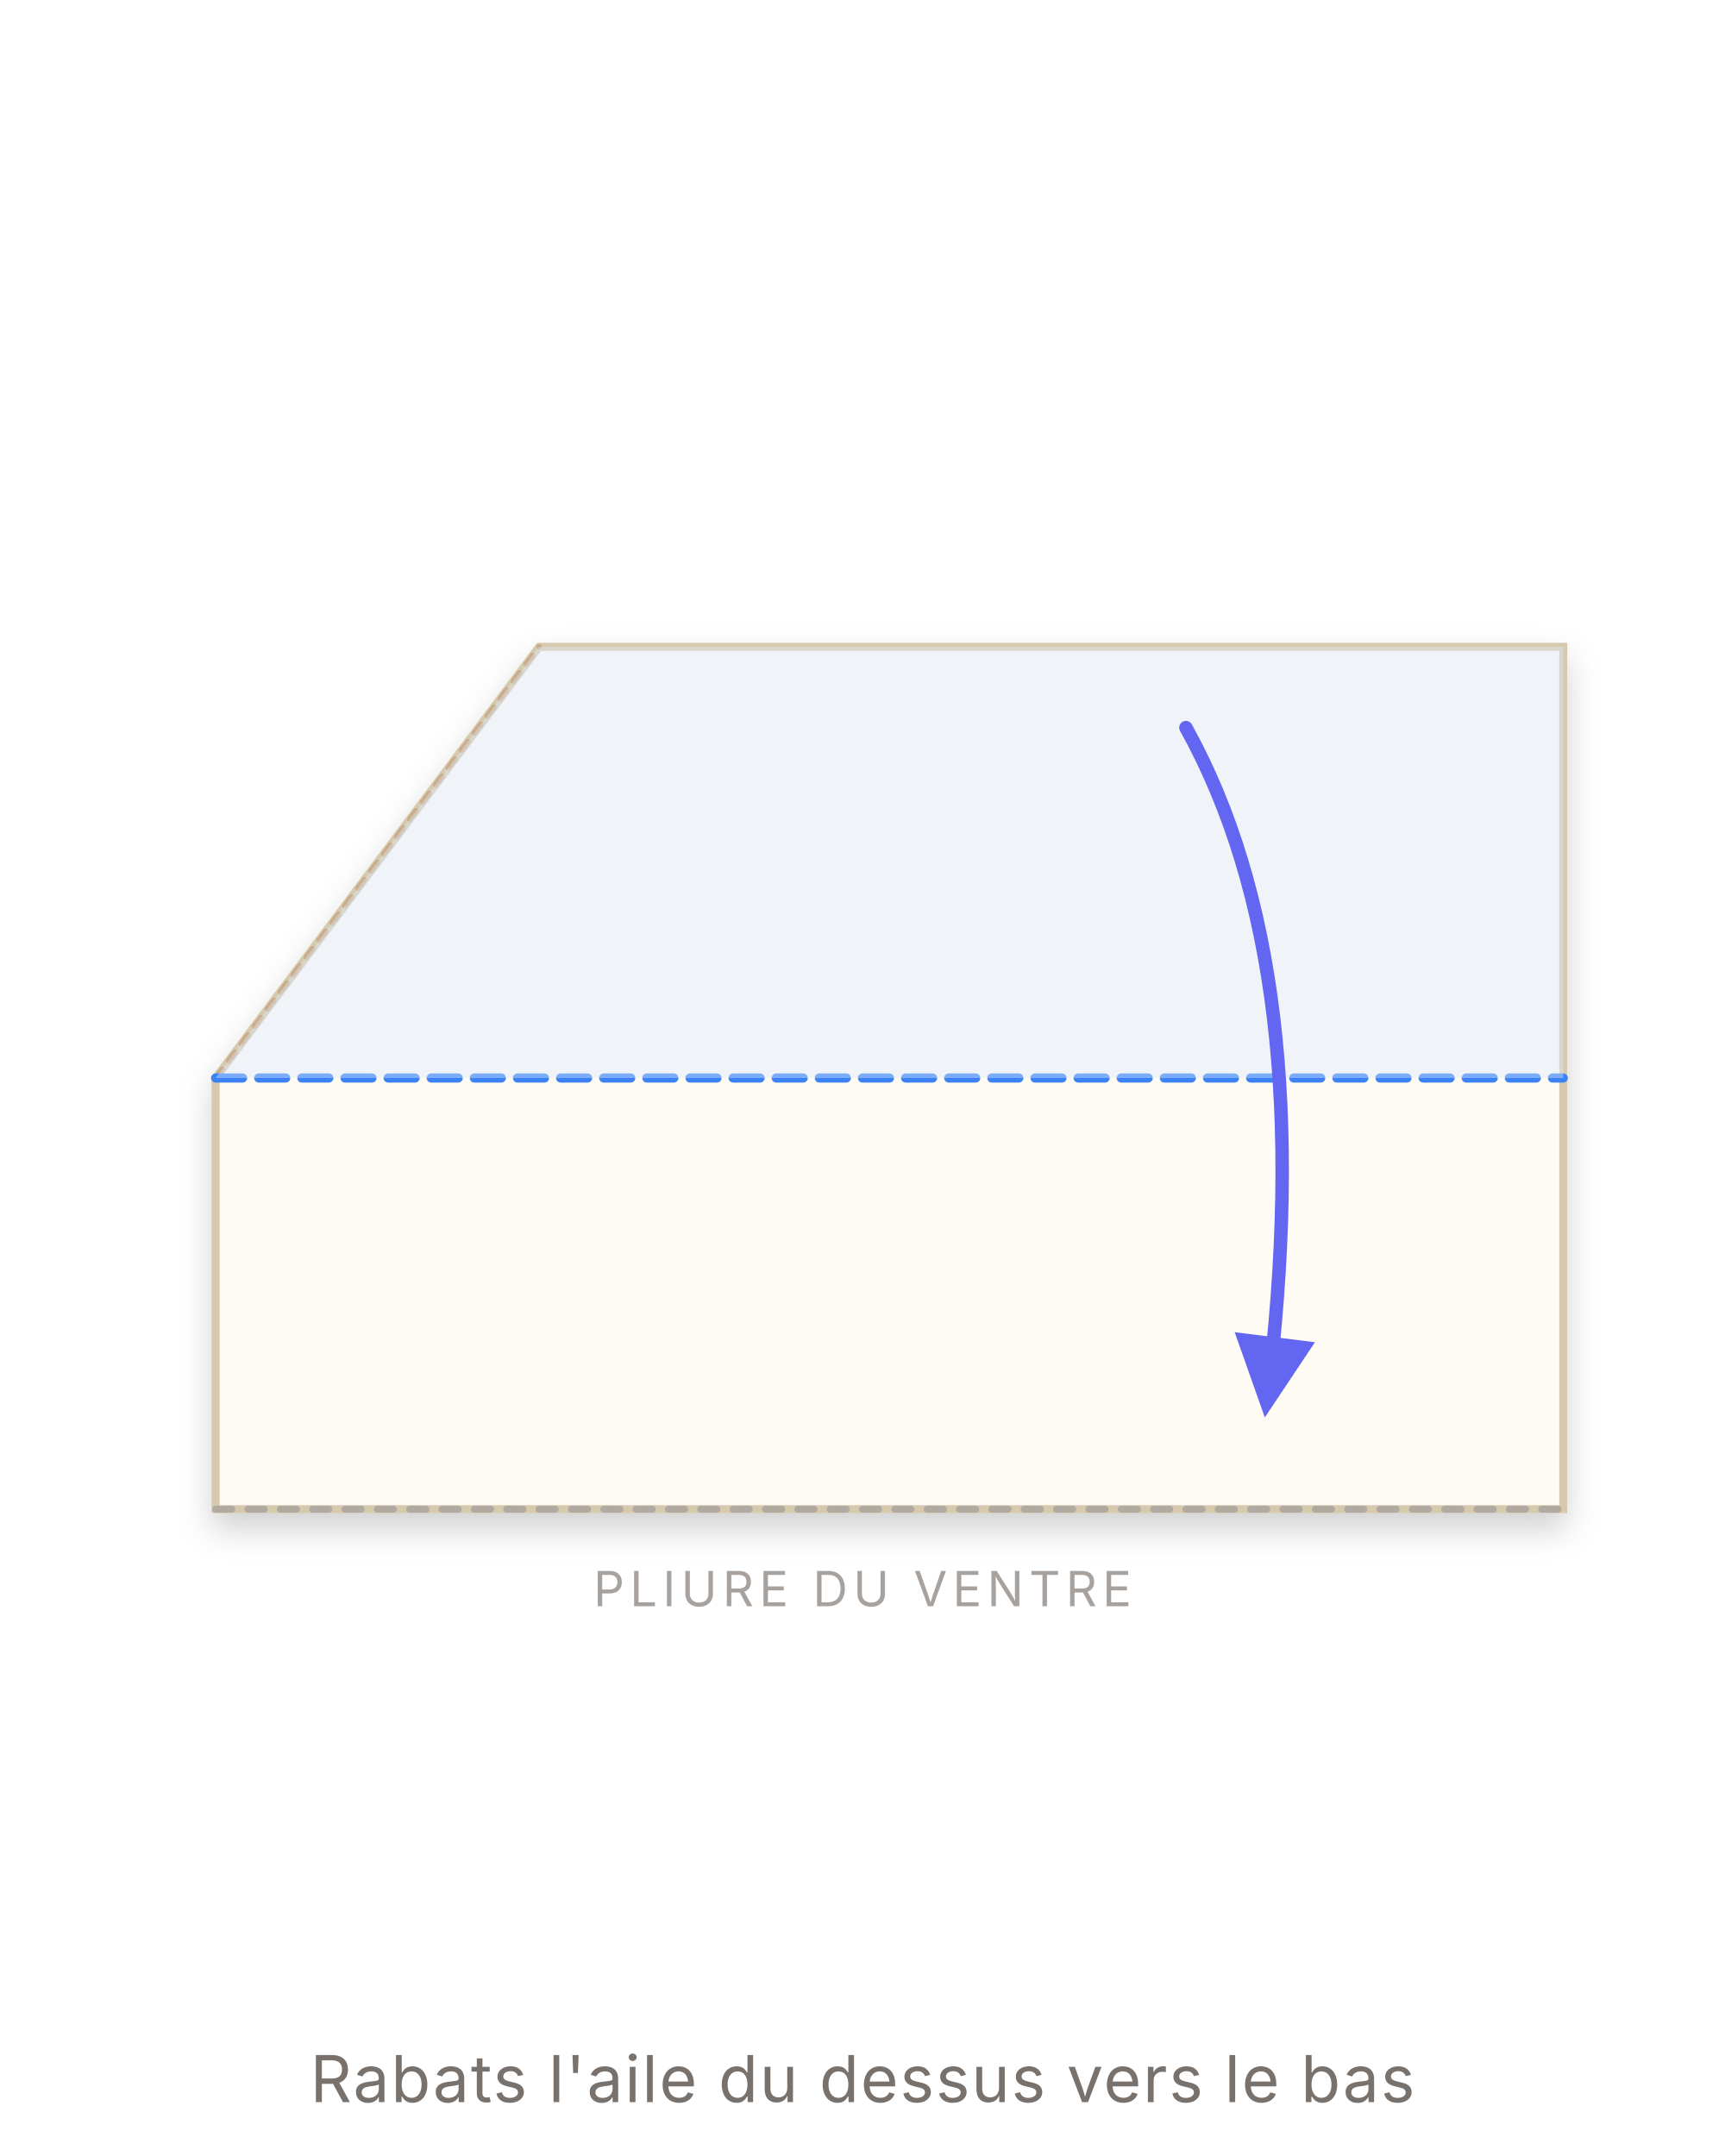
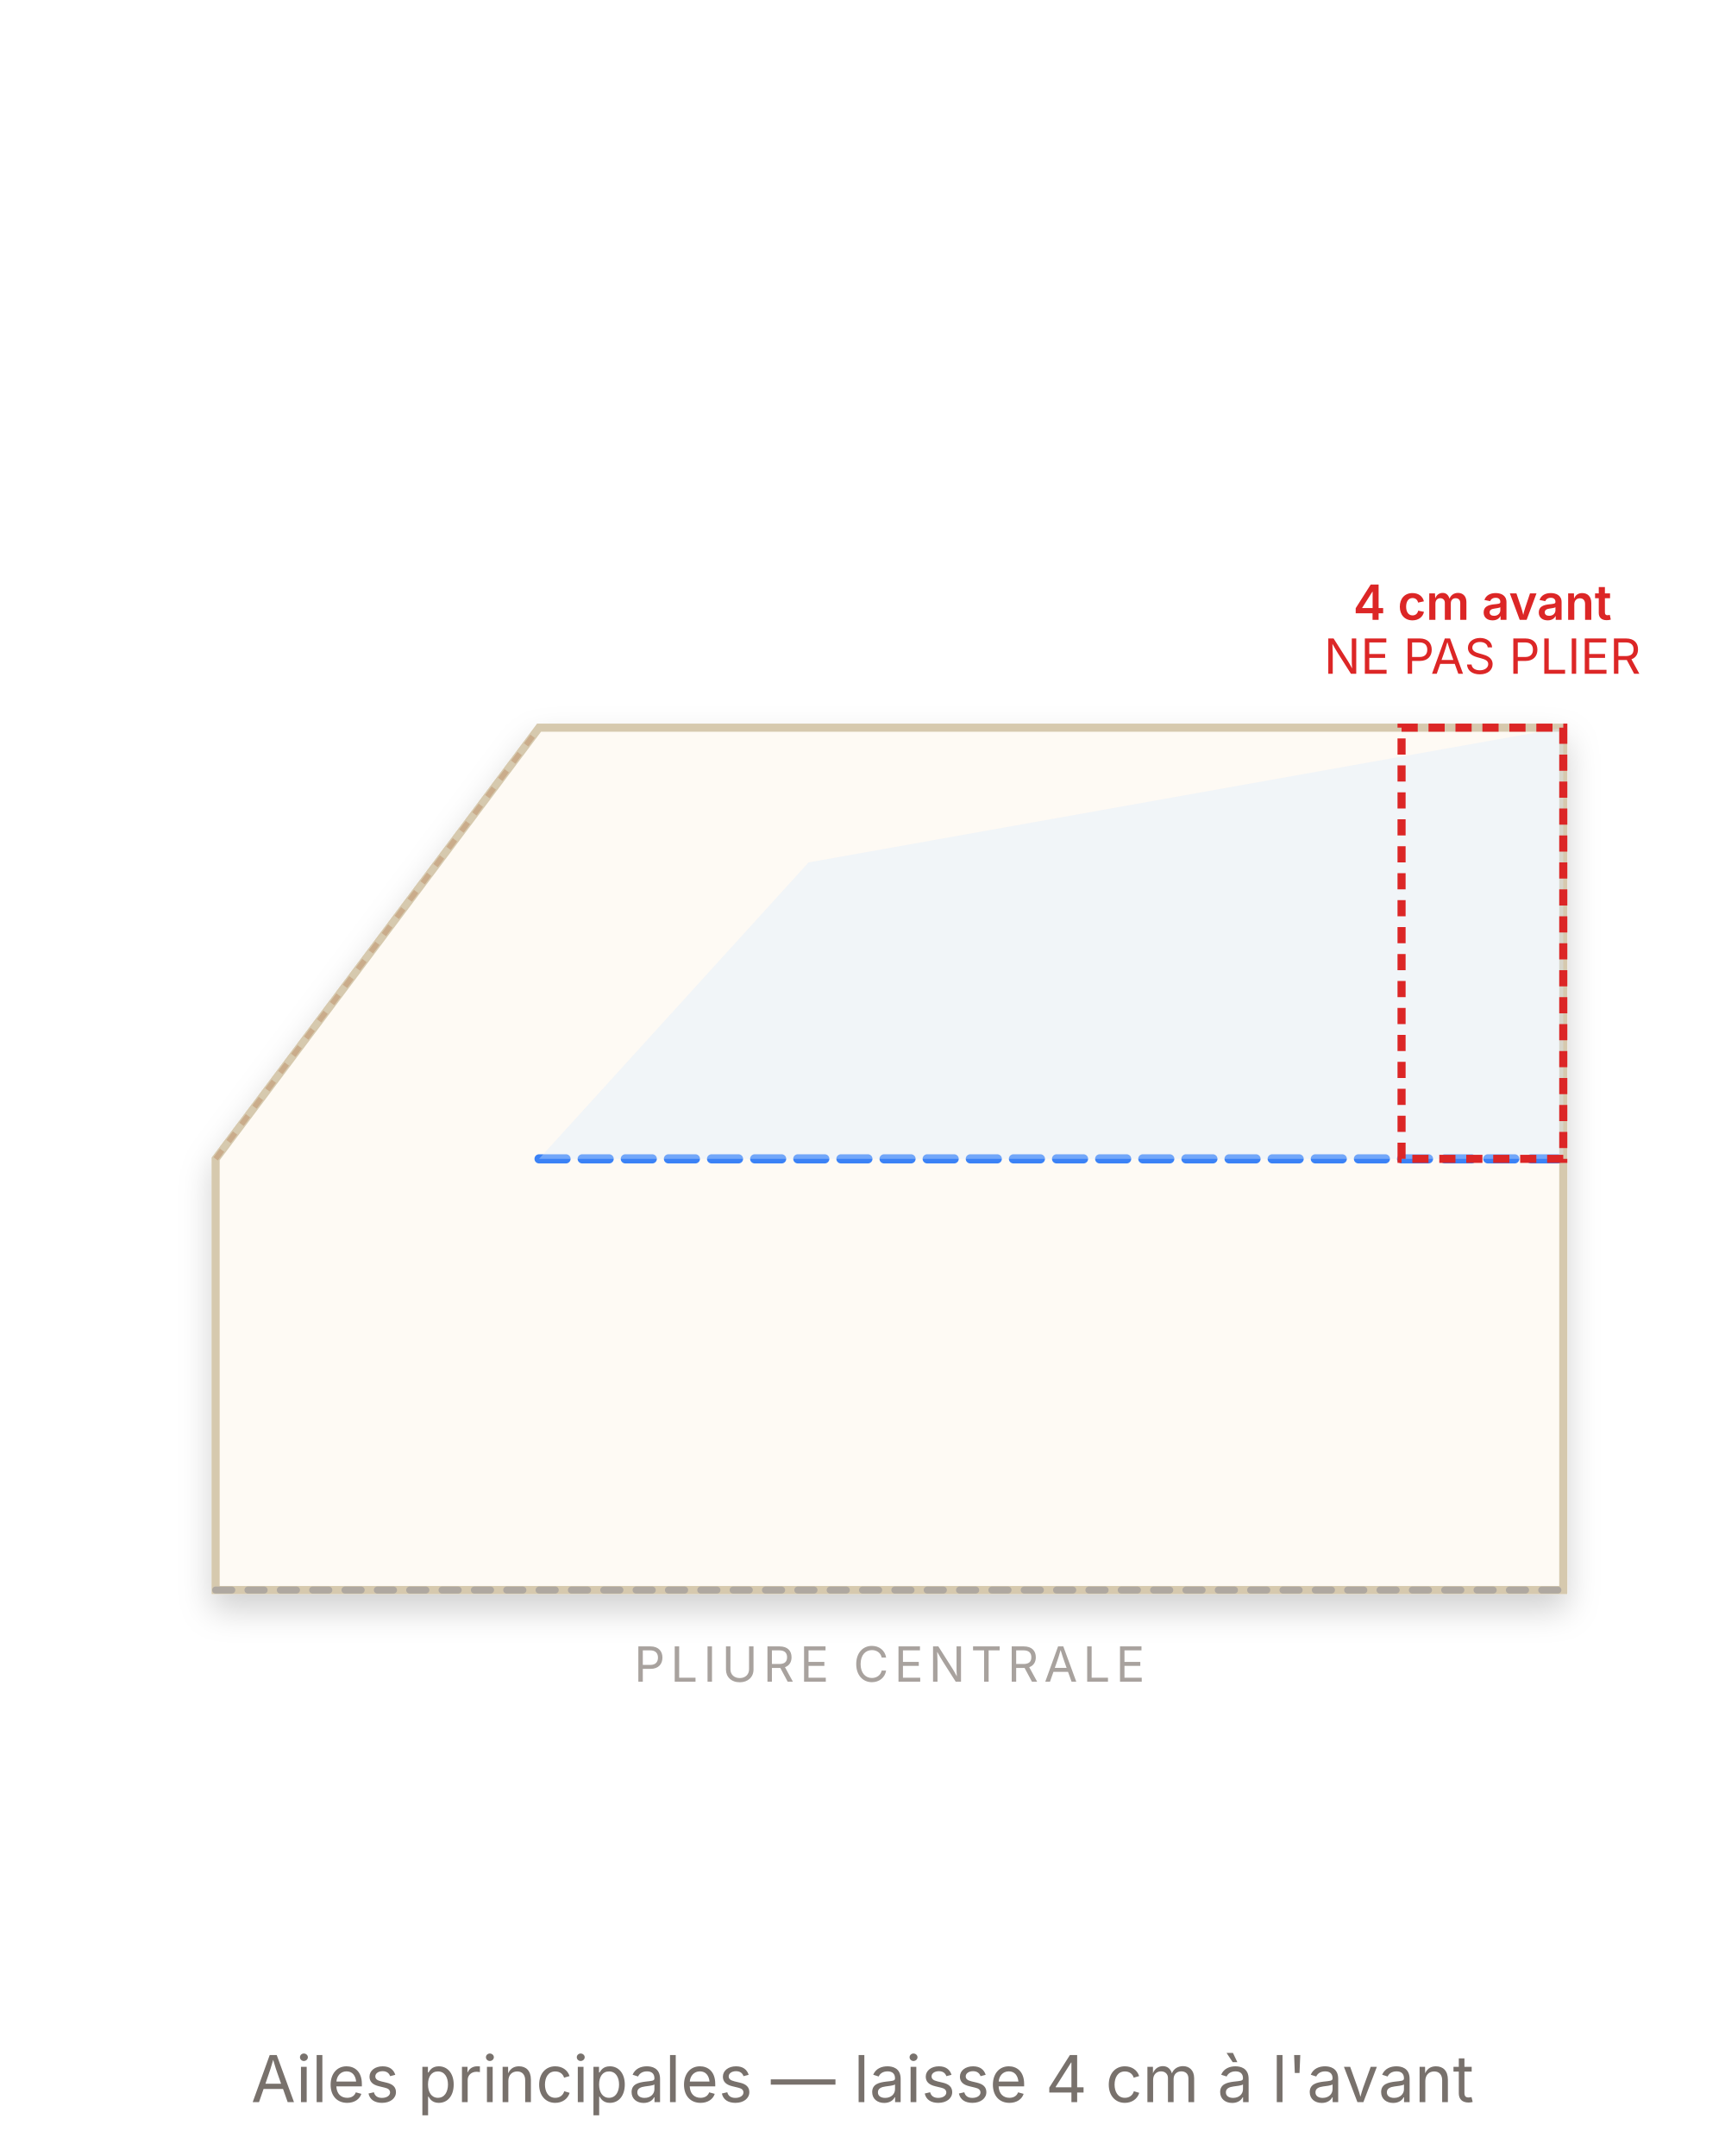
- <svg xmlns="http://www.w3.org/2000/svg" viewBox="0 0 320 400" fill="none" font-family="system-ui, -apple-system, sans-serif">
+ <svg xmlns="http://www.w3.org/2000/svg" viewBox="0 0 320 400" fill="none" font-family="system-ui,-apple-system,sans-serif">
  <defs>
    <filter id="ps" x="-10%" y="-10%" width="120%" height="120%">
      <feGaussianBlur in="SourceAlpha" stdDeviation="3" />
      <feOffset dx="0" dy="3" />
      <feComponentTransfer>
        <feFuncA type="linear" slope="0.18" />
      </feComponentTransfer>
      <feMerge>
        <feMergeNode />
        <feMergeNode in="SourceGraphic" />
      </feMerge>
    </filter>
    <marker id="arr" viewBox="0 0 10 10" refX="8" refY="5" markerWidth="6" markerHeight="6" orient="auto-start-reverse">
      <path d="M 0 0 L 10 5 L 0 10 z" fill="#6366f1" />
    </marker>
    <marker id="arrT" viewBox="0 0 10 10" refX="8" refY="5" markerWidth="6" markerHeight="6" orient="auto-start-reverse">
      <path d="M 0 0 L 10 5 L 0 10 z" fill="#14b8a6" />
    </marker>
    <linearGradient id="foldTri" x1="0" y1="0" x2="1" y2="1">
      <stop offset="0" stop-color="#fff7ed" />
      <stop offset="1" stop-color="#fed7aa" stop-opacity="0.7" />
    </linearGradient>
  </defs>
-   <polygon points="40,200 100,120 290,120 290,280 40,280" fill="#fefaf4" stroke="#d6c9ae" stroke-width="1.5" filter="url(#ps)" />
-   <line x1="40" y1="280" x2="290" y2="280" stroke="#a8a29e" stroke-width="1.3" stroke-dasharray="3 3" stroke-linecap="round" opacity="0.8" />
-   <text x="160" y="298" text-anchor="middle" font-size="9" fill="#a8a29e" letter-spacing="1">PLIURE DU VENTRE</text>
-   <line x1="40" y1="200" x2="100" y2="120" stroke="#c4a07c" stroke-width="1" stroke-dasharray="2 2" stroke-linecap="round" opacity="0.7" />
-   <line x1="40" y1="200" x2="290" y2="200" stroke="#3b82f6" stroke-width="1.7" stroke-dasharray="5 3" stroke-linecap="round" />
-   <polygon points="40,200 100,120 290,120 290,200" fill="#dbeafe" opacity="0.4" />
-   <path d="M 220 135 Q 245 180 235 260" stroke="#6366f1" stroke-width="2.5" stroke-linecap="round" fill="none" marker-end="url(#arr)" />
-   <text x="160" y="390" text-anchor="middle" font-size="12" fill="#78716c" letter-spacing="0.3">Rabats l'aile du dessus vers le bas</text>
+   <polygon points="40,215 100,135 290,135 290,295 40,295" fill="#fefaf4" stroke="#d6c9ae" stroke-width="1.5" filter="url(#ps)" />
+   <line x1="40" y1="295" x2="290" y2="295" stroke="#a8a29e" stroke-width="1.3" stroke-dasharray="3 3" stroke-linecap="round" opacity="0.85" />
+   <text x="165" y="312" text-anchor="middle" font-size="9" fill="#a8a29e" letter-spacing="1">PLIURE CENTRALE</text>
+   <line x1="40" y1="215" x2="100" y2="135" stroke="#c4a07c" stroke-width="1" stroke-dasharray="2 2" opacity="0.7" />
+   <line x1="100" y1="215" x2="290" y2="215" stroke="#3b82f6" stroke-width="1.7" stroke-dasharray="5 3" stroke-linecap="round" />
+   <polygon points="100,215 150,160 290,135 290,215" fill="#dbeafe" opacity="0.35" />
+   <rect x="260" y="135" width="30" height="80" fill="none" stroke="#dc2626" stroke-width="1.5" stroke-dasharray="3 2" />
+   <text x="275" y="115" text-anchor="middle" font-size="9" fill="#dc2626" font-weight="600">4 cm avant</text>
+   <text x="275" y="125" text-anchor="middle" font-size="9" fill="#dc2626">NE PAS PLIER</text>
+   <text x="160" y="390" text-anchor="middle" font-size="12" fill="#78716c">Ailes principales — laisse 4 cm à l'avant</text>
</svg>
